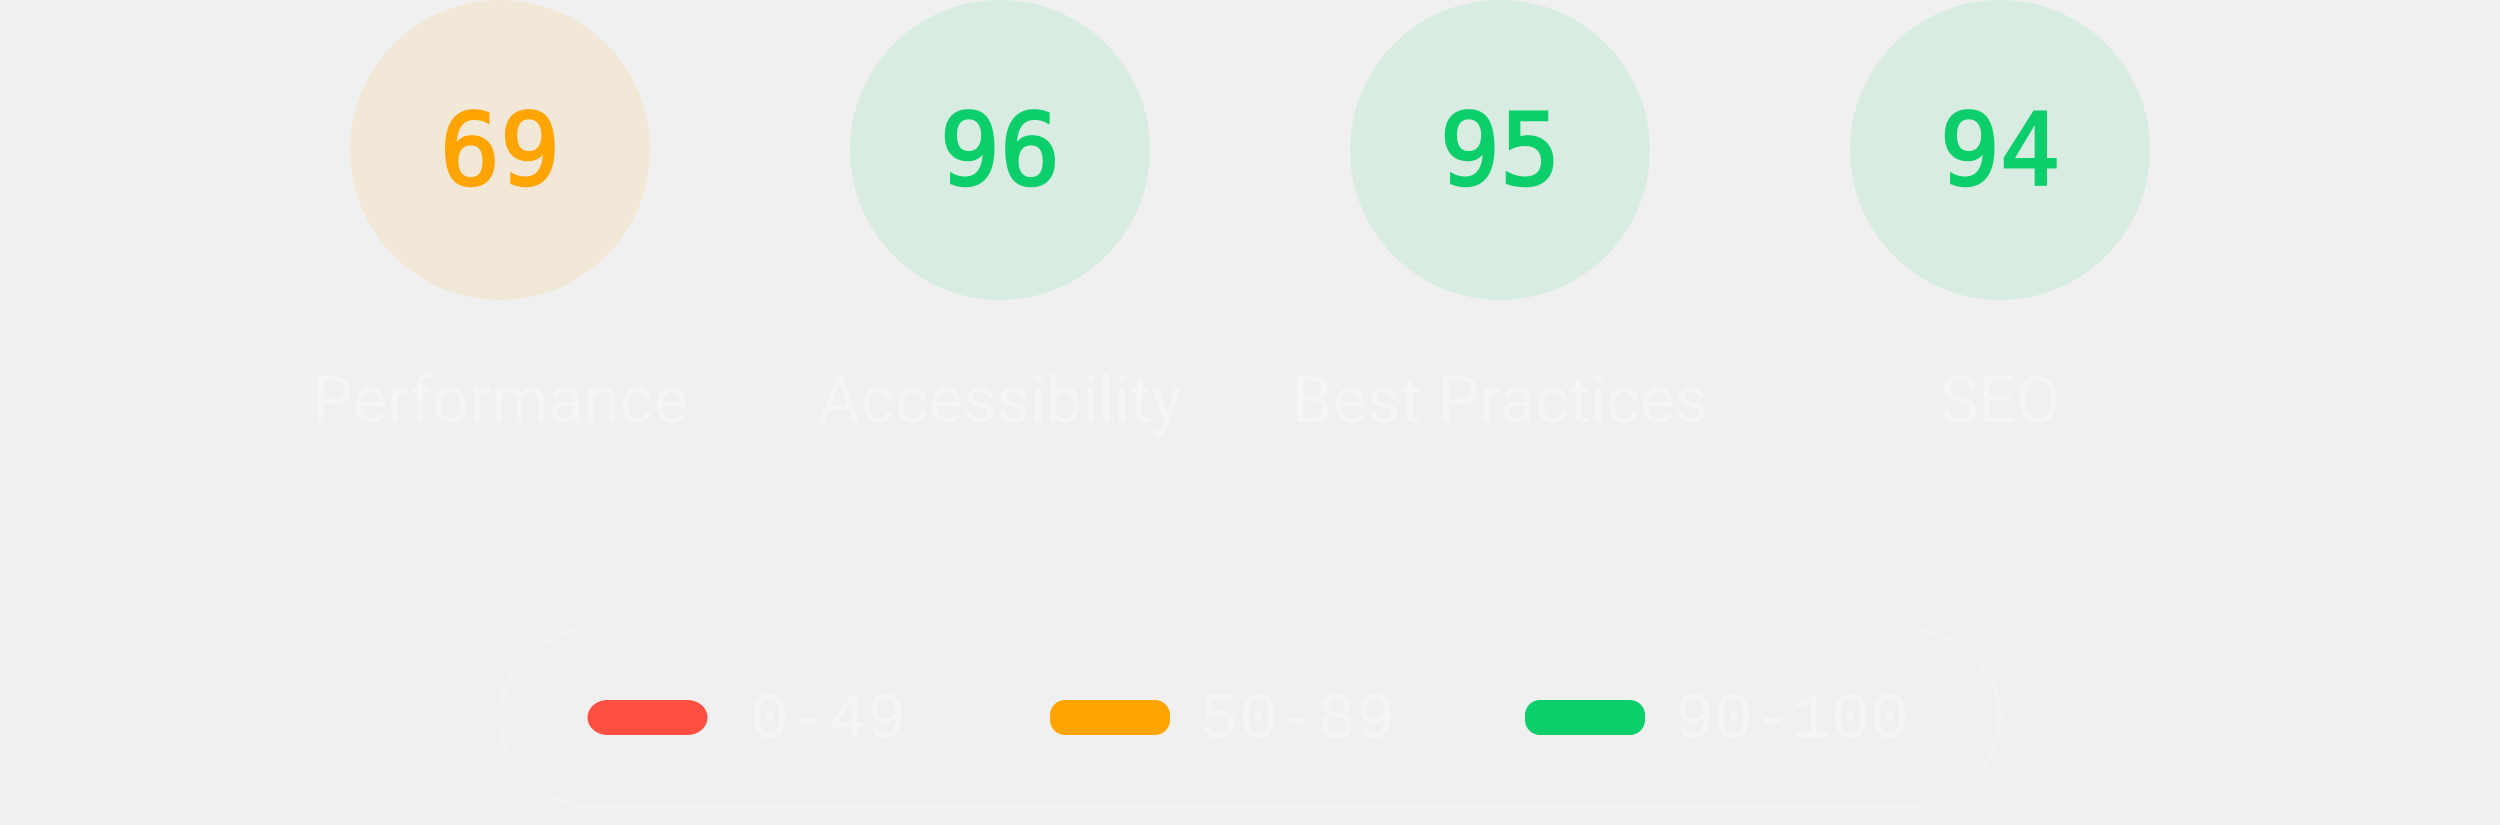
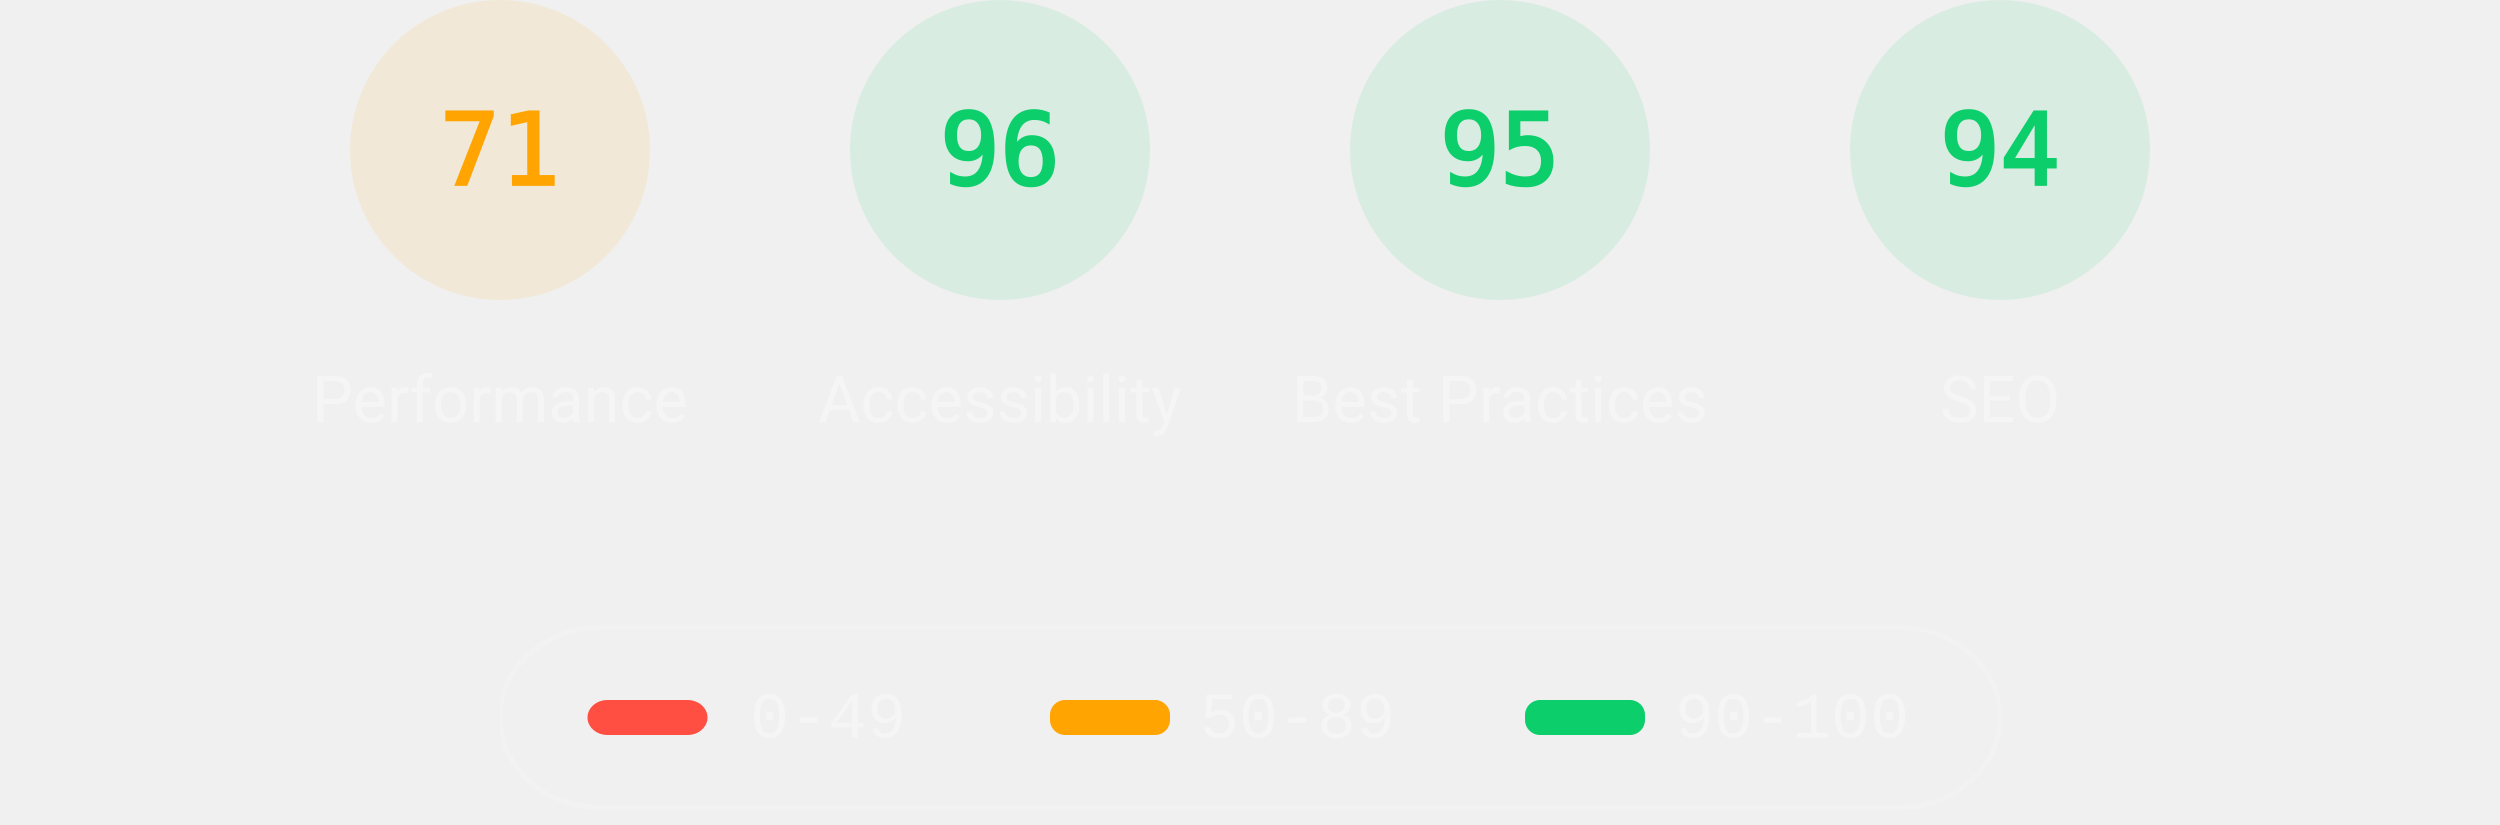
<svg xmlns="http://www.w3.org/2000/svg" class="theme--dark" fill="none" width="1000" height="330">
  <style>
			.gauge-base {
				opacity: 0.1
			}

			.gauge-arc {
				fill: none;
				animation-delay: 250ms;
				stroke-linecap: round;
				transform: rotate(-90deg);
				transform-origin: 100px 60px;
				animation: load-gauge 1s ease forwards
			}

			.guage-text {
				font-size: 40px;
				font-family: monospace;
				text-align: center
			}

			.guage-red {
				color: #ff4e42;
				fill: #ff4e42;
				stroke: #ff4e42
			}
			.guage-orange {
				color: #ffa400;
				fill: #ffa400;
				stroke: #ffa400
			}
			.guage-green {
				color: #0cce6b;
				fill: #0cce6b;
				stroke: #0cce6b
			}
			.theme--agnostic .guage-undefined {
				color: #5c5c5c;
				fill: #5c5c5c;
				stroke: #5c5c5c
			}
			.theme--light .guage-undefined {
				color: #1e1e1e;
				fill: #1e1e1e;
				stroke: #1e1e1e
			}
			.theme--dark .guage-undefined {
				color: #f5f5f5;
				fill: #f5f5f5;
				stroke: #f5f5f5
			}

			.guage-title {
				stroke: none;
				font-size: 26px;
				line-height: 26px;
				font-family: Roboto, Halvetica, Arial, sans-serif
			}
			.metric.guage-title {
				font-family: 'Courier New', Courier, monospace
			}
			.theme--agnostic .guage-title {
				color: #737373;
				fill: #737373
			}
			.theme--light .guage-title {
				color: #212121;
				fill: #212121
			}
			.theme--dark .guage-title {
				color: #f5f5f5;
				fill: #f5f5f5
			}

			@keyframes load-gauge {
				from {
					stroke-dasharray: 0 352.858
				}
			}
			.lh-gauge--pwa__disc {
				fill: #e0e0e0
			}
			.lh-gauge--pwa__logo {
				position: relative;
				fill: #b0b0b0
			}
			.lh-gauge--pwa__invisible {
				display: none
			}
			.lh-gauge--pwa__visible {
				display: inline
			}
			.guage-invisible {
				display: none
			}
			.lh-gauge--pwa__logo--primary-color {
				fill: #304ffe
			}
			.theme--agnostic .lh-gauge--pwa__logo--secondary-color {
				fill: #787878
			}
			.theme--light .lh-gauge--pwa__logo--secondary-color {
				fill: #3d3d3d
			}
			.theme--dark .lh-gauge--pwa__logo--secondary-color {
				fill: #d8b6b6
			}
			.theme--light #svg_2 {
				stroke: #00000022
			}
			.theme--agnostic #svg_2 {
				stroke: #616161
			}
			.theme--light #svg_2 {
				stroke: #00000022
			}
			.theme--dark #svg_2 {
				stroke: #f5f5f566
			}
		</style>
  <svg class="guage-div guage-perf guage-orange" viewBox="0 0 200 200" width="200" height="200" x="100" y="0">
    <circle class="gauge-base" r="56" cx="100" cy="60" stroke-width="8" />
-     <circle class="gauge-arc guage-arc-1" r="56" cx="100" cy="60" stroke-width="8" style="stroke-dasharray: 242.782, 351.858;" />
-     <text class="guage-text" x="100px" y="60px" alignment-baseline="central" dominant-baseline="central" text-anchor="middle">69</text>
+     <circle class="gauge-arc guage-arc-1" r="56" cx="100" cy="60" stroke-width="8" style="stroke-dasharray: 249.819, 351.858;" />
+     <text class="guage-text" x="100px" y="60px" alignment-baseline="central" dominant-baseline="central" text-anchor="middle">71</text>
    <text class="guage-title" x="100px" y="160px" alignment-baseline="central" dominant-baseline="central" text-anchor="middle">Performance</text>
  </svg>
  <svg class="guage-div guage-acc guage-green" viewBox="0 0 200 200" width="200" height="200" x="300" y="0">
    <circle class="gauge-base" r="56" cx="100" cy="60" stroke-width="8" />
    <circle class="gauge-arc guage-arc-2" r="56" cx="100" cy="60" stroke-width="8" style="stroke-dasharray: 337.784, 351.858;" />
    <text class="guage-text" x="100px" y="60px" alignment-baseline="central" dominant-baseline="central" text-anchor="middle">96</text>
    <text class="guage-title" x="100px" y="160px" alignment-baseline="central" dominant-baseline="central" text-anchor="middle">Accessibility</text>
  </svg>
  <svg class="guage-div guage-best guage-green" viewBox="0 0 200 200" width="200" height="200" x="500" y="0">
    <circle class="gauge-base" r="56" cx="100" cy="60" stroke-width="8" />
    <circle class="gauge-arc guage-arc-3" r="56" cx="100" cy="60" stroke-width="8" style="stroke-dasharray: 334.265, 351.858;" />
    <text class="guage-text" x="100px" y="60px" alignment-baseline="central" dominant-baseline="central" text-anchor="middle">95</text>
    <text class="guage-title" x="100px" y="160px" alignment-baseline="central" dominant-baseline="central" text-anchor="middle">Best Practices</text>
  </svg>
  <svg class="guage-div guage-seo guage-green" viewBox="0 0 200 200" width="200" height="200" x="700" y="0">
    <circle class="gauge-base" r="56" cx="100" cy="60" stroke-width="8" />
    <circle class="gauge-arc guage-arc-4" r="56" cx="100" cy="60" stroke-width="8" style="stroke-dasharray: 330.747, 351.858;" />
    <text class="guage-text" x="100px" y="60px" alignment-baseline="central" dominant-baseline="central" text-anchor="middle">94</text>
    <text class="guage-title" x="100px" y="160px" alignment-baseline="central" dominant-baseline="central" text-anchor="middle">SEO</text>
  </svg>
  <svg class="guage-div guage-pwa guage-invisible" viewBox="0 0 200 200" width="200" height="200" x="900" y="0">
    <svg viewBox="0 0 60 60" width="112" height="112" x="44" y="4">
      <defs>
        <linearGradient id="lh-gauge--pwa__check-circle__gradient-0" x1="50%" y1="0%" x2="50%" y2="100%">
          <stop stop-color="#00C852" offset="0%" />
          <stop stop-color="#009688" offset="100%" />
        </linearGradient>
        <linearGradient id="lh-gauge--pwa__installable__shadow-gradient-0" x1="76.056%" x2="24.111%" y1="82.995%" y2="24.735%">
          <stop stop-color="#A5D6A7" offset="0%" />
          <stop stop-color="#80CBC4" offset="100%" />
        </linearGradient>
        <linearGradient id="lh-gauge--pwa__fast-reliable__shadow-gradient-0" x1="76.056%" y1="82.995%" x2="25.678%" y2="26.493%">
          <stop stop-color="#64B5F6" offset="0%" />
          <stop stop-color="#2979FF" offset="100%" />
        </linearGradient>
        <g id="lh-gauge--pwa__fast-reliable-badge-0">
          <circle fill="#FFFFFF" cx="10" cy="10" r="10" />
          <path fill="#304FFE" d="M10 3.58l5.25 2.34v3.5c0 3.23-2.24 6.26-5.25 7-3.01-.74-5.25-3.77-5.25-7v-3.5L10 3.58zm-.47 10.74l2.76-4.83.03-.07c.04-.08 0-.24-.22-.24h-1.64l.47-3.26h-.47l-2.7 4.77c-.02.01.05-.1-.04.05-.09.16-.1.31.18.31h1.63l-.47 3.27h.47z" />
        </g>
        <g id="lh-gauge--pwa__installable-badge-0">
          <circle fill="#FFFFFF" cx="10" cy="10" r="10" />
          <path fill="#009688" d="M10 4.167A5.835 5.835 0 0 0 4.167 10 5.835 5.835 0 0 0 10 15.833 5.835 5.835 0 0 0 15.833 10 5.835 5.835 0 0 0 10 4.167zm2.917 6.416h-2.334v2.334H9.417v-2.334H7.083V9.417h2.334V7.083h1.166v2.334h2.334v1.166z" />
        </g>
      </defs>
      <g stroke="none" fill-rule="nonzero">
        <circle class="lh-gauge--pwa__disc" cx="30" cy="30" r="30" />
        <g class="lh-gauge--pwa__logo">
          <path d="M35.66 19.39l.7-1.75h2L37.4 15 38.6 12l3.4 9h-2.51l-.58-1.61z" />
          <path d="M33.52 21l3.65-9h-2.42l-2.5 5.82L30.5 12h-1.86l-1.9 5.82-1.35-2.65-1.21 3.72L25.4 21h2.38l1.72-5.2 1.64 5.2z" />
          <path fill-rule="nonzero" d="M20.3 17.91h1.48c.45 0 .85-.05 1.2-.15l.39-1.18 1.07-3.3a2.64 2.64 0 0 0-.28-.37c-.55-.6-1.36-.91-2.42-.91H18v9h2.3V17.9zm1.96-3.84c.22.22.33.5.33.87 0 .36-.1.65-.29.87-.2.23-.59.35-1.15.35h-.86v-2.41h.87c.52 0 .89.1 1.1.32z" />
        </g>
        <rect class="lh-gauge--pwa__component lh-gauge--pwa__na-line lh-gauge--pwa__invisible" fill="#FFFFFF" x="20" y="32" width="20" height="4" rx="2" />
        <g class="lh-gauge--pwa__component lh-gauge--pwa__fast-reliable-badge lh-gauge--pwa__invisible" transform="translate(20, 29)">
          <path fill="url(#lh-gauge--pwa__fast-reliable__shadow-gradient-0)" d="M33.63 19.49A30 30 0 0 1 16.2 30.36L3 17.14 17.14 3l16.49 16.49z" />
          <use href="#lh-gauge--pwa__fast-reliable-badge-0" />
        </g>
        <g class="lh-gauge--pwa__component lh-gauge--pwa__installable-badge lh-gauge--pwa__invisible" transform="translate(20, 29)">
          <path fill="url(#lh-gauge--pwa__installable__shadow-gradient-0)" d="M33.629 19.487c-4.272 5.453-10.391 9.39-17.415 10.869L3 17.142 17.142 3 33.63 19.487z" />
          <use href="#lh-gauge--pwa__installable-badge-0" />
        </g>
        <g class="lh-gauge--pwa__component lh-gauge--pwa__fast-reliable-installable-badges lh-gauge--pwa__invisible">
          <g transform="translate(8, 29)">
            <path fill="url(#lh-gauge--pwa__fast-reliable__shadow-gradient-0)" d="M16.321 30.463L3 17.143 17.142 3l22.365 22.365A29.864 29.864 0 0 1 22 31c-1.942 0-3.84-.184-5.679-.537z" />
            <use href="#lh-gauge--pwa__fast-reliable-badge-0" />
          </g>
          <g transform="translate(32, 29)">
            <path fill="url(#lh-gauge--pwa__installable__shadow-gradient-0)" d="M25.982 11.84a30.107 30.107 0 0 1-13.08 15.203L3 17.143 17.142 3l8.84 8.84z" />
            <use href="#lh-gauge--pwa__installable-badge-0" />
          </g>
        </g>
        <g class="lh-gauge--pwa__component lh-gauge--pwa__check-circle lh-gauge--pwa__invisible" transform="translate(18, 28)">
          <circle fill="#FFFFFF" cx="12" cy="12" r="12" />
          <path fill="url(#lh-gauge--pwa__check-circle__gradient-0)" d="M12 2a10 10 0 1 0 0 20 10 10 0 0 0 0-20zm-2 15l-5-5 1.41-1.41L10 14.17l7.59-7.59L19 8l-9 9z" />
        </g>
      </g>
    </svg>
    <text class="guage-title" y="160px" alignment-baseline="central" dominant-baseline="central" text-anchor="middle">
      <tspan x="100px" dy="-6px">Progressive</tspan>
      <tspan x="100px" dy="30px">Web App</tspan>
    </text>
  </svg>
  <svg width="604" height="76" x="200" y="250">
    <g>
      <rect fill="none" id="canvas_background" height="80" width="604" y="-1" x="-1" />
      <g display="none" overflow="visible" y="0" x="0" height="100%" width="100%" id="canvasGrid">
        <rect fill="url(#gridpattern)" stroke-width="0" y="0" x="0" height="100%" width="100%" />
      </g>
    </g>
    <g>
      <rect fill-opacity="0" stroke-width="2" rx="40" id="svg_2" height="72" width="600" y="1" x="0" fill="#000000" />
      <rect stroke="#000" rx="8" id="svg_3" height="14" width="48" y="30" x="35" stroke-opacity="null" stroke-width="0" fill="#ff4e42" />
      <rect stroke="#000" rx="6" id="svg_4" height="14" width="48" y="30" x="220" stroke-opacity="null" stroke-width="0" fill="#ffa400" />
      <rect stroke="#000" rx="6" id="svg_5" height="14" width="48" y="30" x="410" stroke-opacity="null" stroke-width="0" fill="#0cce6b" />
      <text class="metric guage-title" xml:space="preserve" text-anchor="start" font-size="26" id="svg_6" y="45" x="100" stroke-opacity="null" stroke-width="0" stroke="#000">0-49</text>
      <text class="metric guage-title" xml:space="preserve" text-anchor="start" font-size="26" id="svg_7" y="45" x="280" stroke-opacity="null" stroke-width="0" stroke="#000">50-89</text>
      <text class="metric guage-title" xml:space="preserve" text-anchor="start" font-size="26" id="svg_8" y="45" x="470" stroke-opacity="null" stroke-width="0" stroke="#000">90-100</text>
    </g>
  </svg>
</svg>
